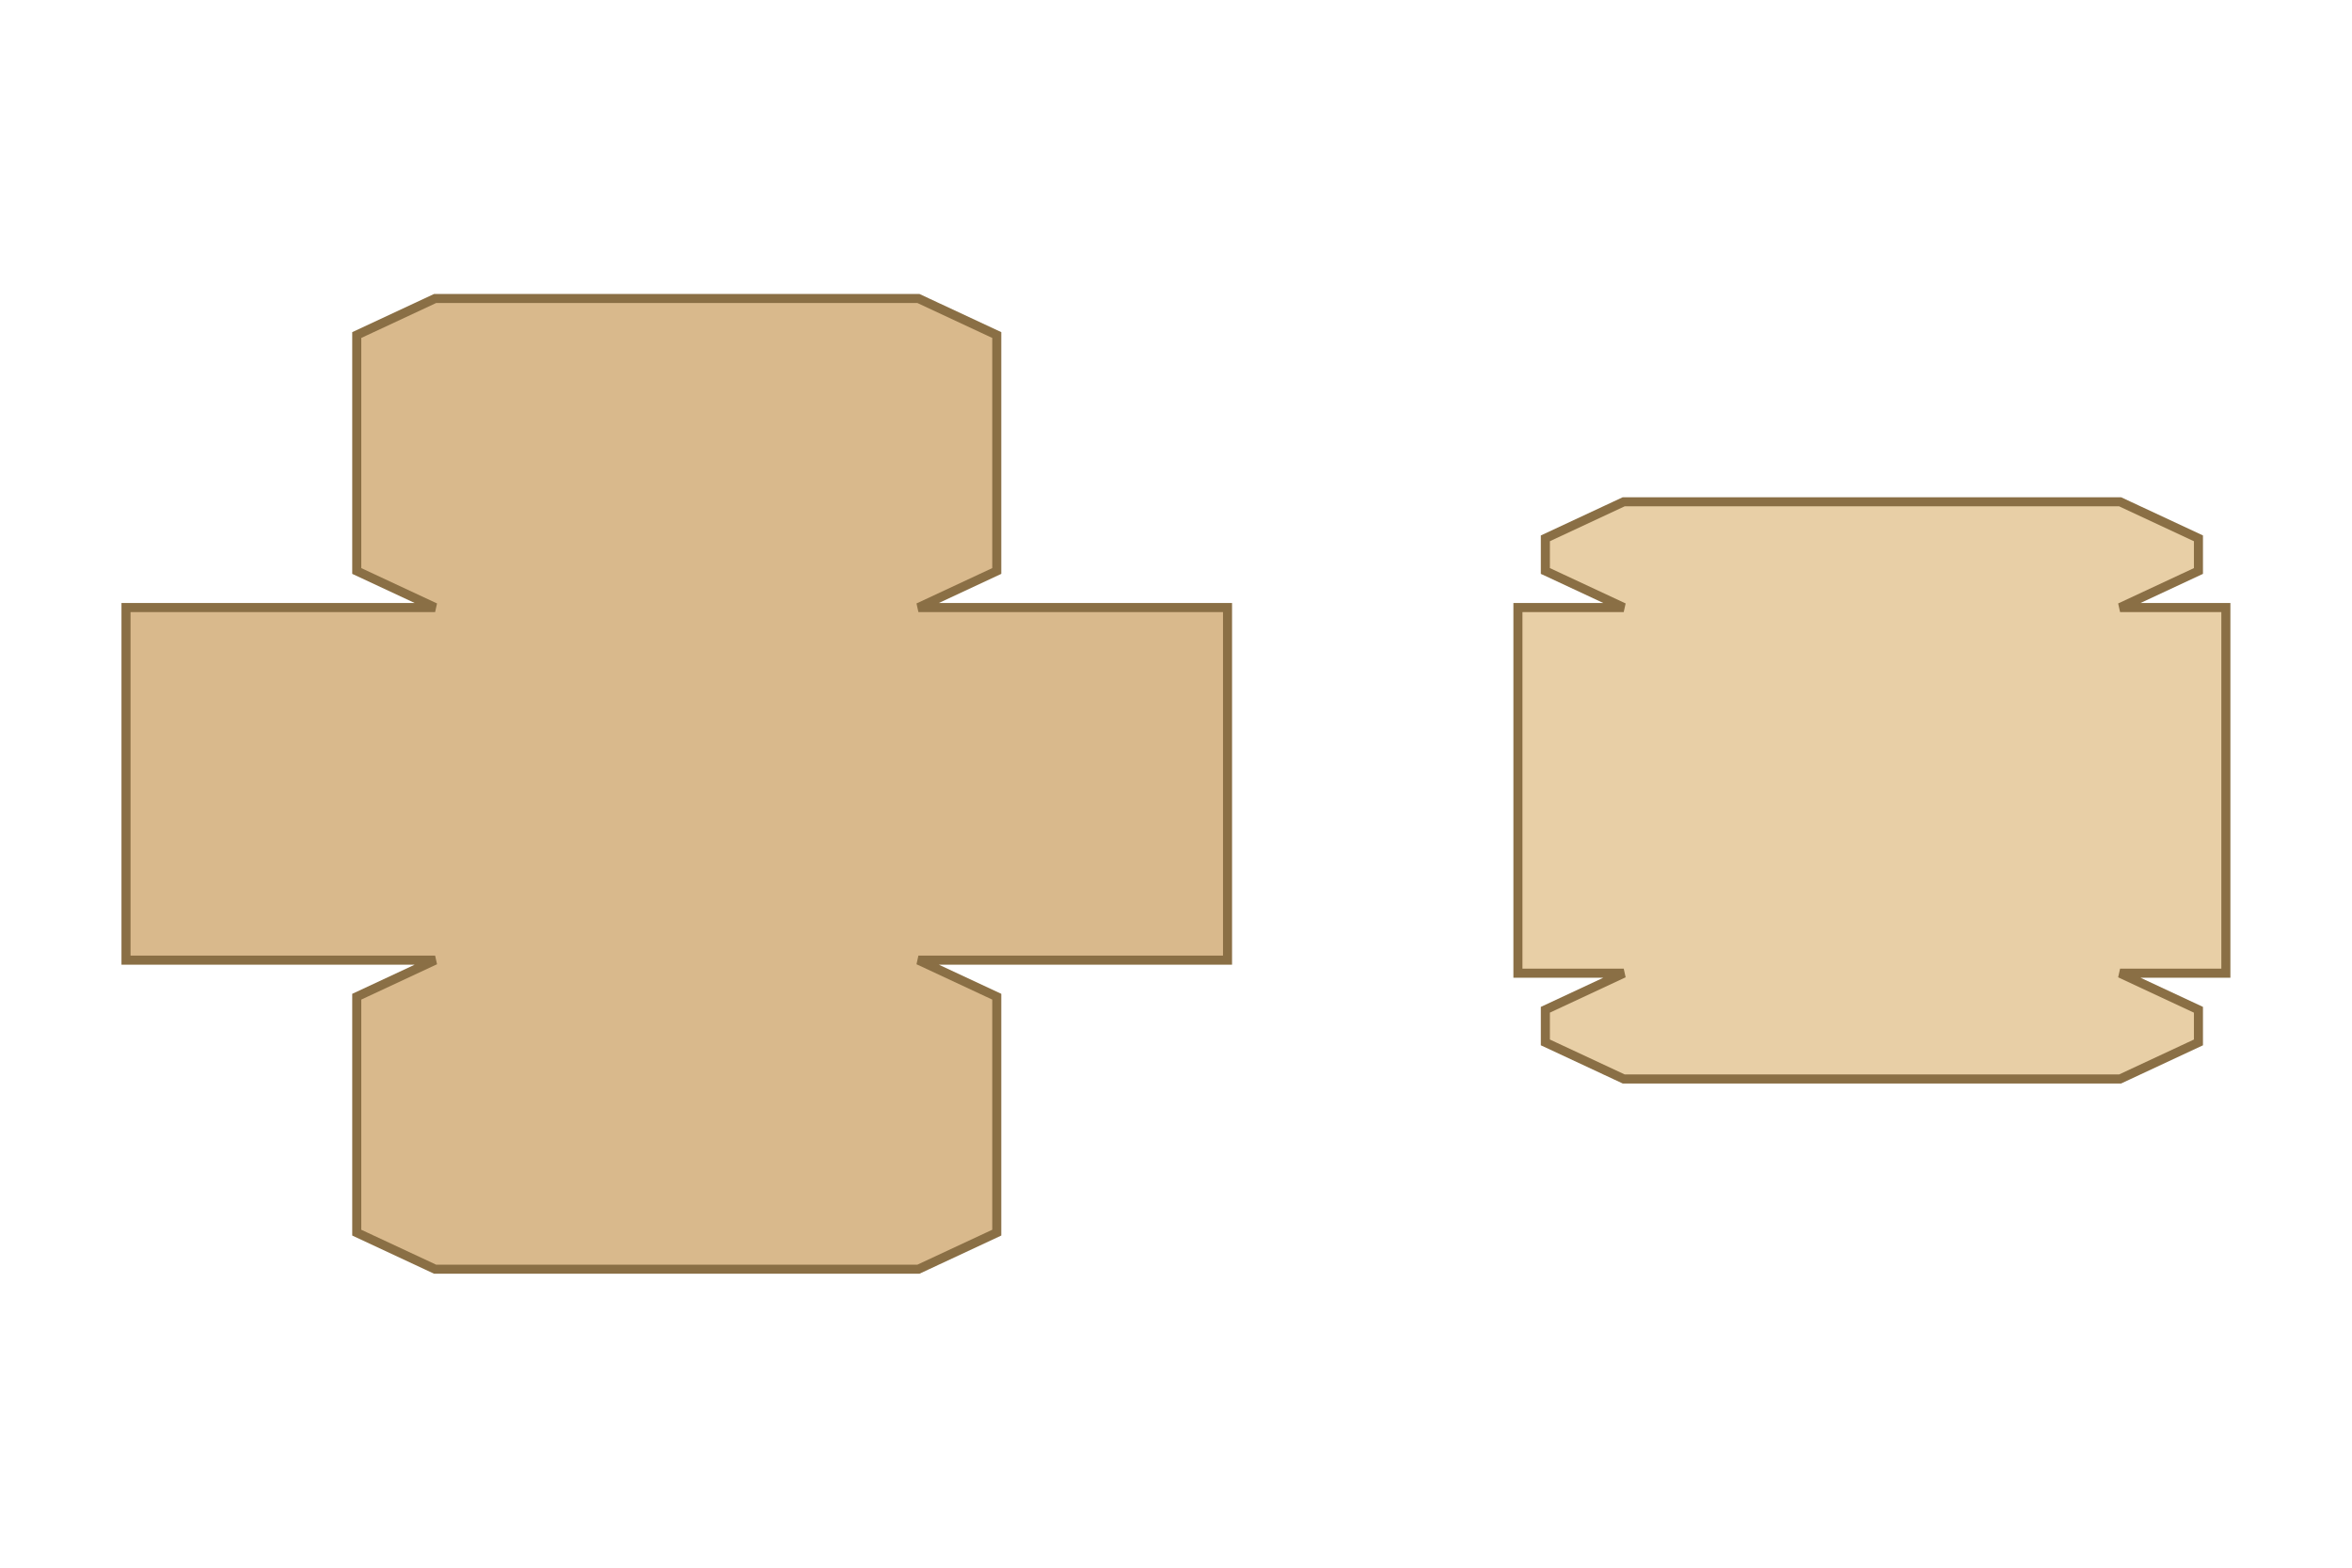
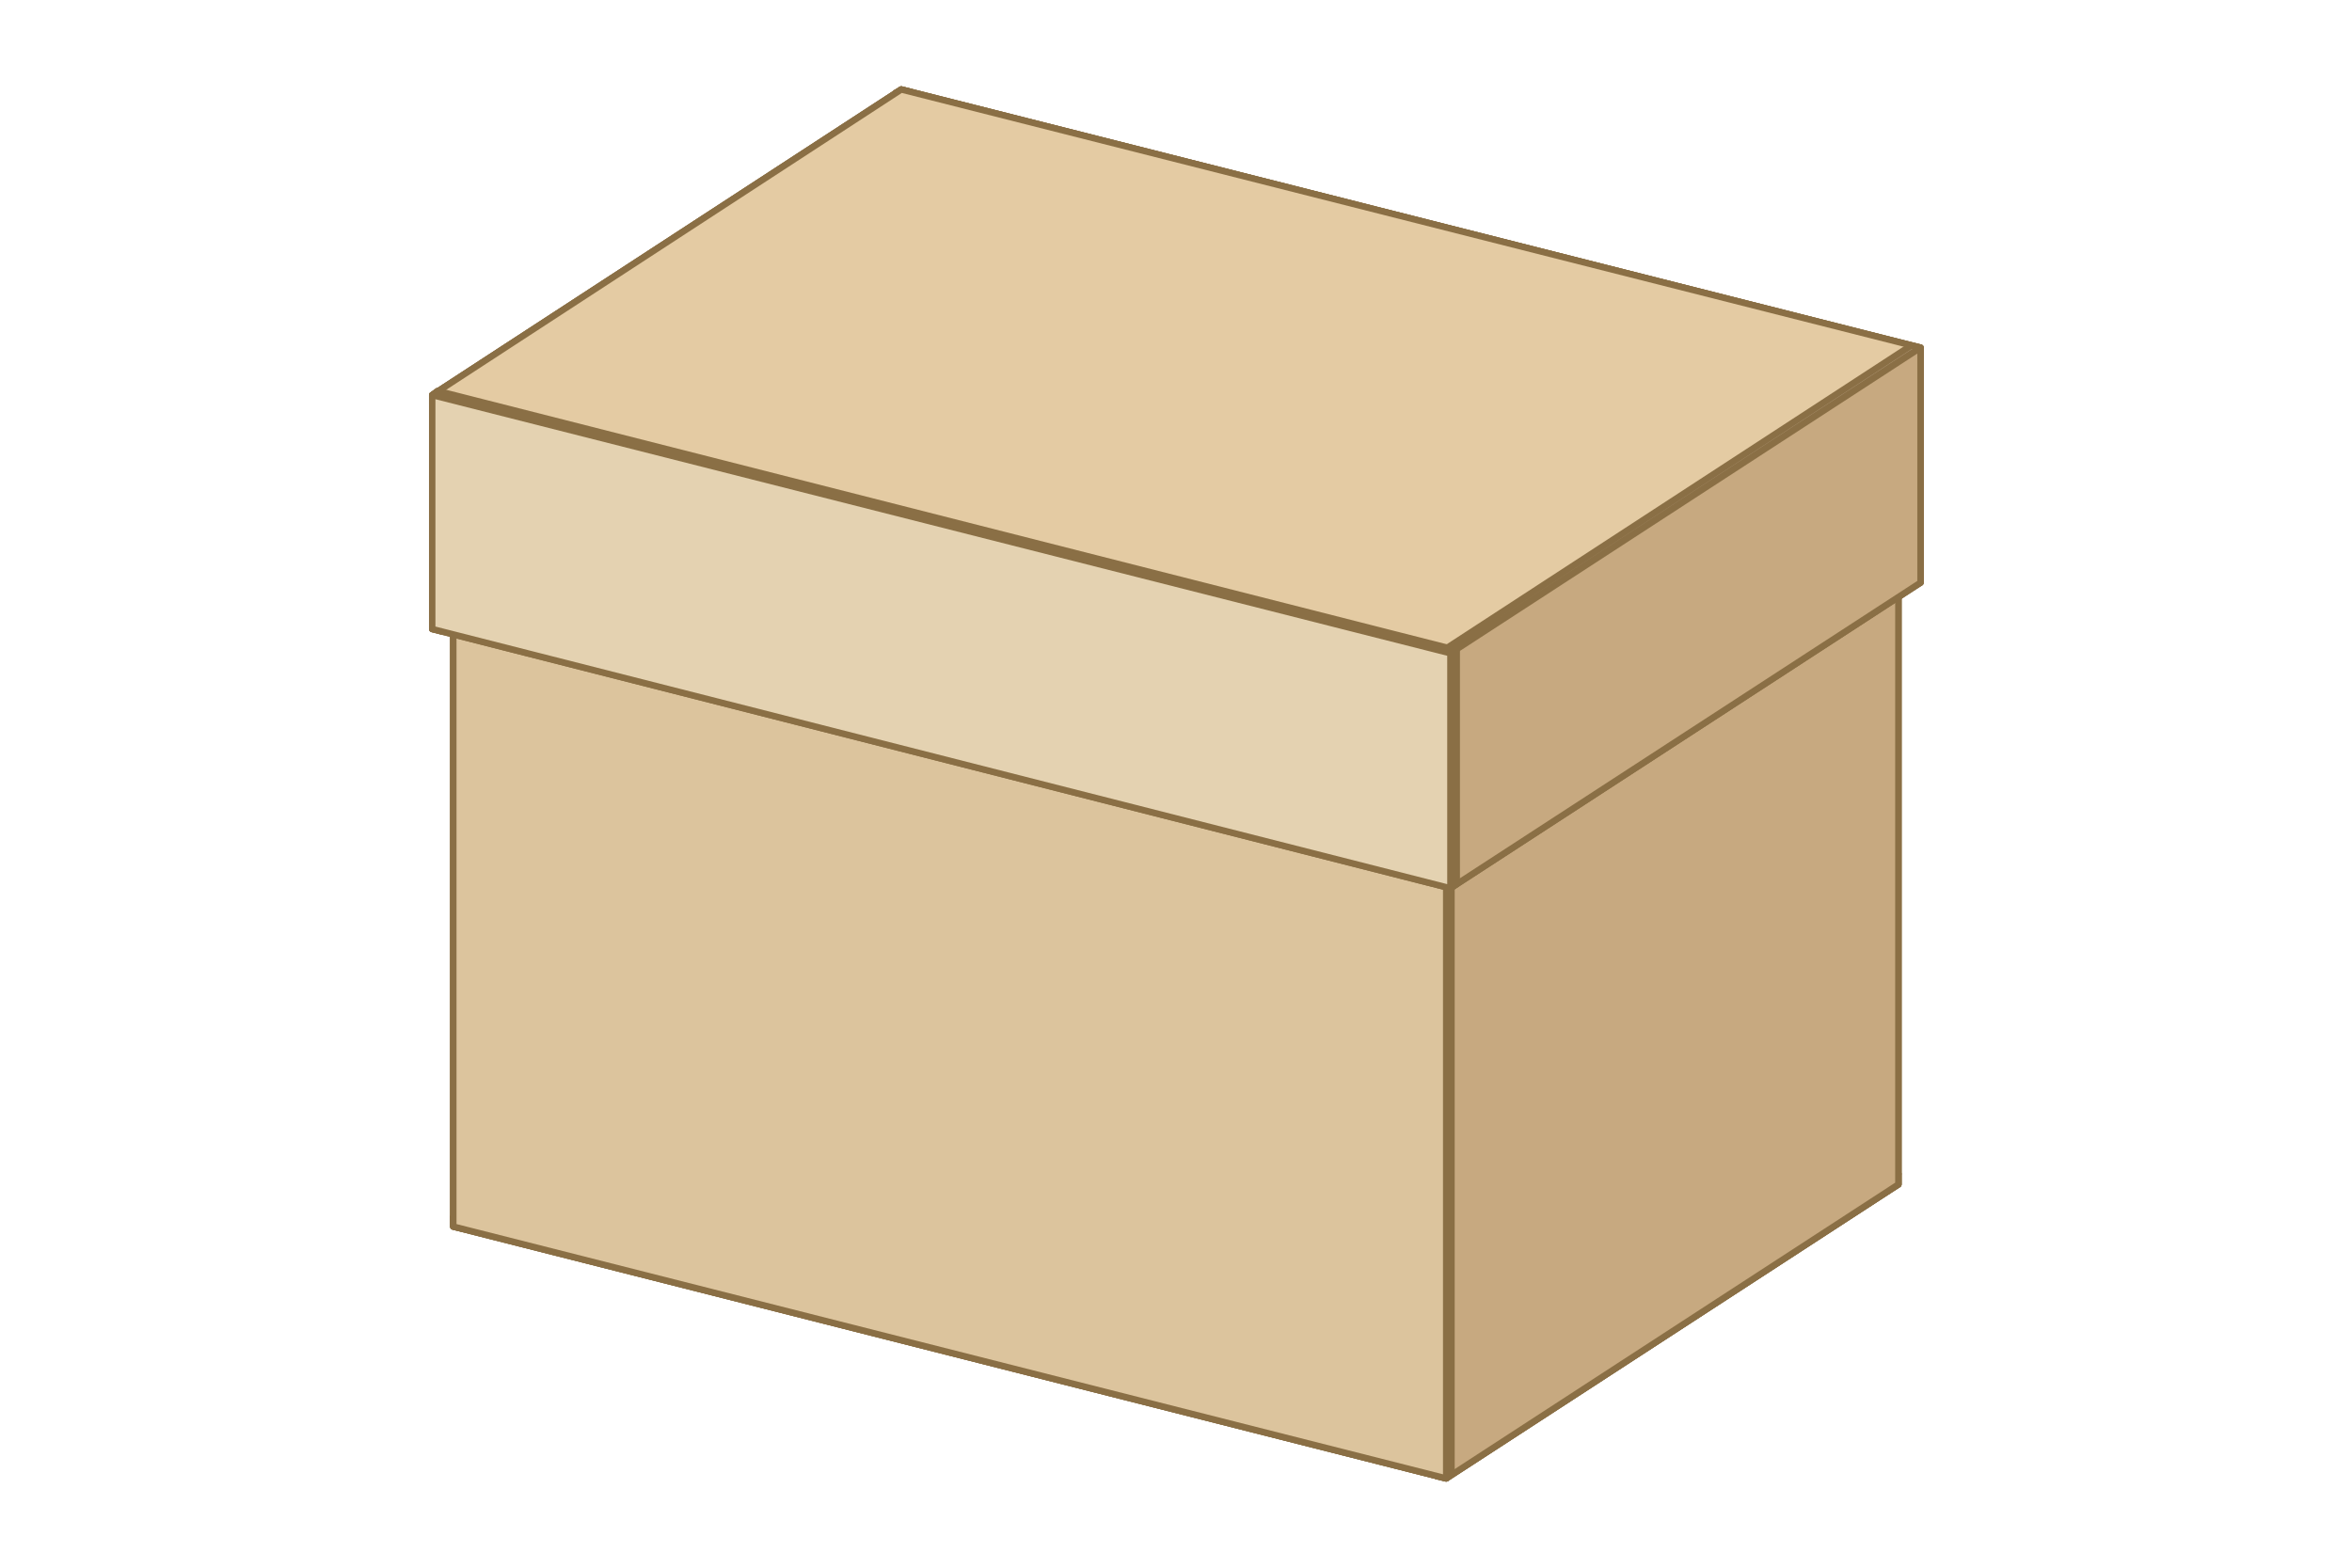
- <svg xmlns="http://www.w3.org/2000/svg" width="300" height="200" viewBox="-99.94 -99.94 540.21 280.88">
-   <path fill="#D9B98C" fill-rule="evenodd" stroke="#8A6F45" stroke-width="2.08" d="m0 152-18-8.4V89.4L0 81h-71V0H0l-18-8.4v-54.2L0-71h111l18 8.4v54.2L111 0h71v81h-71l18 8.4v54.2l-18 8.4z" />
-   <path fill="#E8CFA6" fill-rule="evenodd" stroke="#8A6F45" stroke-width="2.08" d="m273 108.3-18-8.4v-7.5l18-8.4h-24.3V0H273l-18-8.4v-7.5l18-8.4h114l18 8.4v7.5L387 0h24.3v84H387l18 8.4v7.5l-18 8.4z" />
+ <svg xmlns="http://www.w3.org/2000/svg" width="300" height="200" viewBox="-32 -102.39 158.13 148.76">
+   <path fill="#bcac92" fill-rule="evenodd" stroke="#8A6F45" stroke-linejoin="round" stroke-width=".61" d="m21.5-78.8 94.1 23.9V10l-.5.3-94.2-23.9v-64.9Zm0 64.8 93.6 23.8v-64.4L21.5-78.4Z" />
+   <path fill="#e4d2b1" fill-rule="evenodd" stroke="#8A6F45" stroke-linejoin="round" stroke-width=".61" d="m20.9-78.5 94.2 23.9v64.9L20.9-13.6Z" />
+   <path fill="#b09873" fill-rule="evenodd" stroke="#8A6F45" stroke-linejoin="round" stroke-width=".61" d="M-21.5 14v-64.9l43-27.9.8.2v64.8l-42.9 28Zm.9-64.7v64.1L21.5-14v-64.1Z" />
+   <path fill="#cfb388" fill-rule="evenodd" stroke="#8A6F45" stroke-linejoin="round" stroke-width=".61" d="M22.3-78.6v64.8l-42.9 28v-64.9Z" />
+   <path fill="#b09873" fill-rule="evenodd" stroke="#8A6F45" stroke-linejoin="round" stroke-width=".61" d="m20.5-93.6.5-.3 96.7 24.5v22.3l-.6.3-96.6-24.5Zm.5 21.9 96.1 24.4V-69L21-93.4Z" />
+   <path fill="#d6b98c" fill-rule="evenodd" stroke="#8A6F45" stroke-linejoin="round" stroke-width=".61" d="M117.1-46.8 20.5-71.3v-22.3L117.1-69Z" />
+   <path fill="#a9906d" fill-rule="evenodd" stroke="#8A6F45" stroke-linejoin="round" stroke-width=".61" d="m-21.5 13.1 43-28L115.6 9v1L72.7 37.9-21.5 14Zm43-27.1-42 27.3L72.7 37l41.9-27.3Z" />
+   <path fill="#d5b689" fill-rule="evenodd" stroke="#8A6F45" stroke-linejoin="round" stroke-width=".61" d="M21.5-14.9 115.6 9 72.7 37l-94.2-23.9Z" />
+   <path fill="#b5a181" fill-rule="evenodd" stroke="#8A6F45" stroke-linejoin="round" stroke-width=".61" d="M21.8-93.7v22.2l-44.5 29-.8-.2v-22.2l44.5-29Zm-.8 22v-21.5l-43.7 28.5v21.4Z" />
+   <path fill="#d5be98" fill-rule="evenodd" stroke="#8A6F45" stroke-linejoin="round" stroke-width=".61" d="M21.8-93.7v22.2l-44.5 29v-22.2Z" />
+   <path fill="#a9906d" fill-rule="evenodd" stroke="#8A6F45" stroke-linejoin="round" stroke-width=".61" d="M71.8 37.7v-64.9l42.9-27.9.9.2V10L72.7 37.9Zm.9-64.7v64.1l42-27.4v-64.1Z" />
+   <path fill="#c7a980" fill-rule="evenodd" stroke="#8A6F45" stroke-linejoin="round" stroke-width=".61" d="M115.6 10v-64.9L72.7-27v64.9Z" />
+   <path fill="#b5a181" fill-rule="evenodd" stroke="#8A6F45" stroke-linejoin="round" stroke-width=".61" d="m-21.5-50.9.6-.3 94.1 23.9v64.8l-.5.4L-21.5 14Zm.6 64.5 93.6 23.8V-27l-93.6-23.8Z" />
+   <path fill="#dcc49d" fill-rule="evenodd" stroke="#8A6F45" stroke-linejoin="round" stroke-width=".61" d="m-21.5 14 94.2 23.9V-27l-94.2-23.9Z" />
+   <path fill="#b5a181" fill-rule="evenodd" stroke="#8A6F45" stroke-linejoin="round" stroke-width=".61" d="m-23.5-64.9 44.5-29 96.7 24.5v1L73.1-39.5-23.5-64Zm96.6 24.5 43.6-28.3L21-93l-43.5 28.3Z" />
+   <path fill="#e4cba3" fill-rule="evenodd" stroke="#8A6F45" stroke-linejoin="round" stroke-width=".61" d="M117.7-69.4 21-93.9l-44.5 29 96.6 24.5Z" />
+   <path fill="#a9906d" fill-rule="evenodd" stroke="#8A6F45" stroke-linejoin="round" stroke-width=".61" d="M117.7-69.4v22.3l-44.6 29-.8-.3v-22.2l44.5-29Zm-.9 22.1v-21.5L73.1-40.4v21.5Z" />
+   <path fill="#c7a980" fill-rule="evenodd" stroke="#8A6F45" stroke-linejoin="round" stroke-width=".61" d="M117.7-47.1v-22.3l-44.6 29v22.3Z" />
+   <path fill="#bcac92" fill-rule="evenodd" stroke="#8A6F45" stroke-linejoin="round" stroke-width=".61" d="m-23.5-64.9.5-.4 96.7 24.6v22.2l-.6.4-96.6-24.6Zm.5 21.8 96.1 24.5v-21.8L-23-64.8Z" />
+   <path fill="#e4d2b1" fill-rule="evenodd" stroke="#8A6F45" stroke-linejoin="round" stroke-width=".61" d="m73.1-40.4-96.6-24.5v22.2l96.6 24.6Z" />
</svg>
